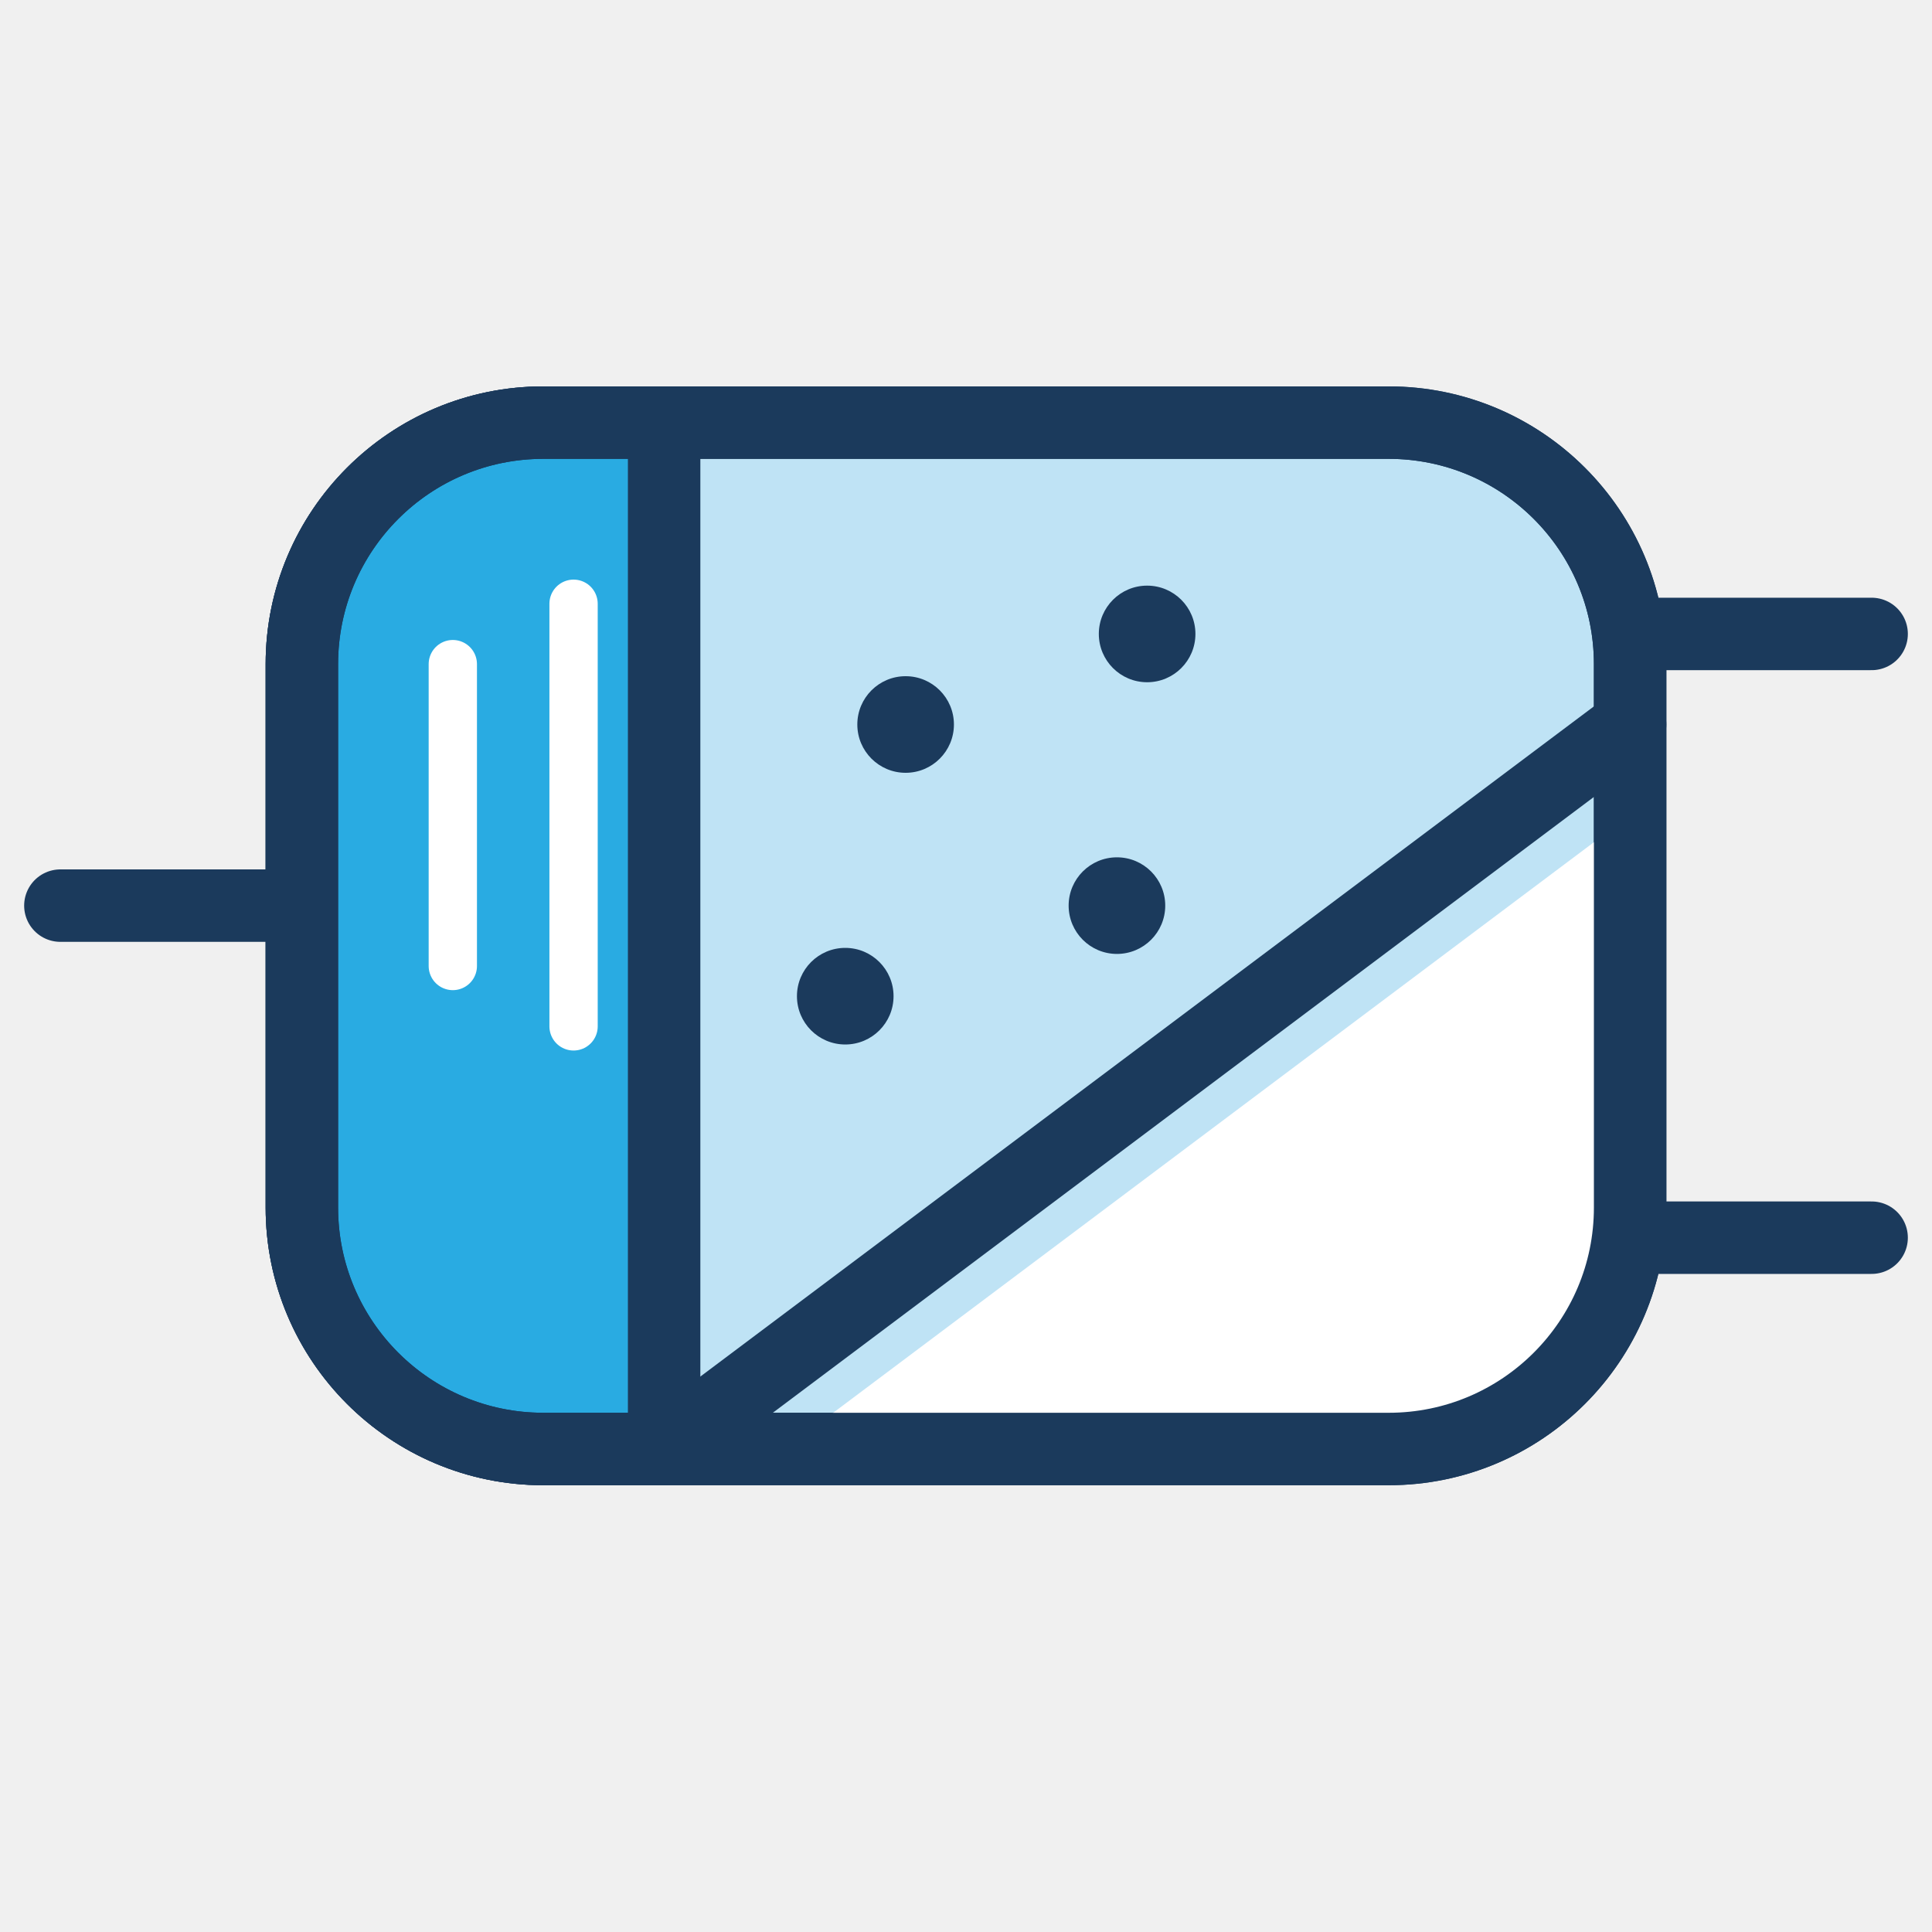
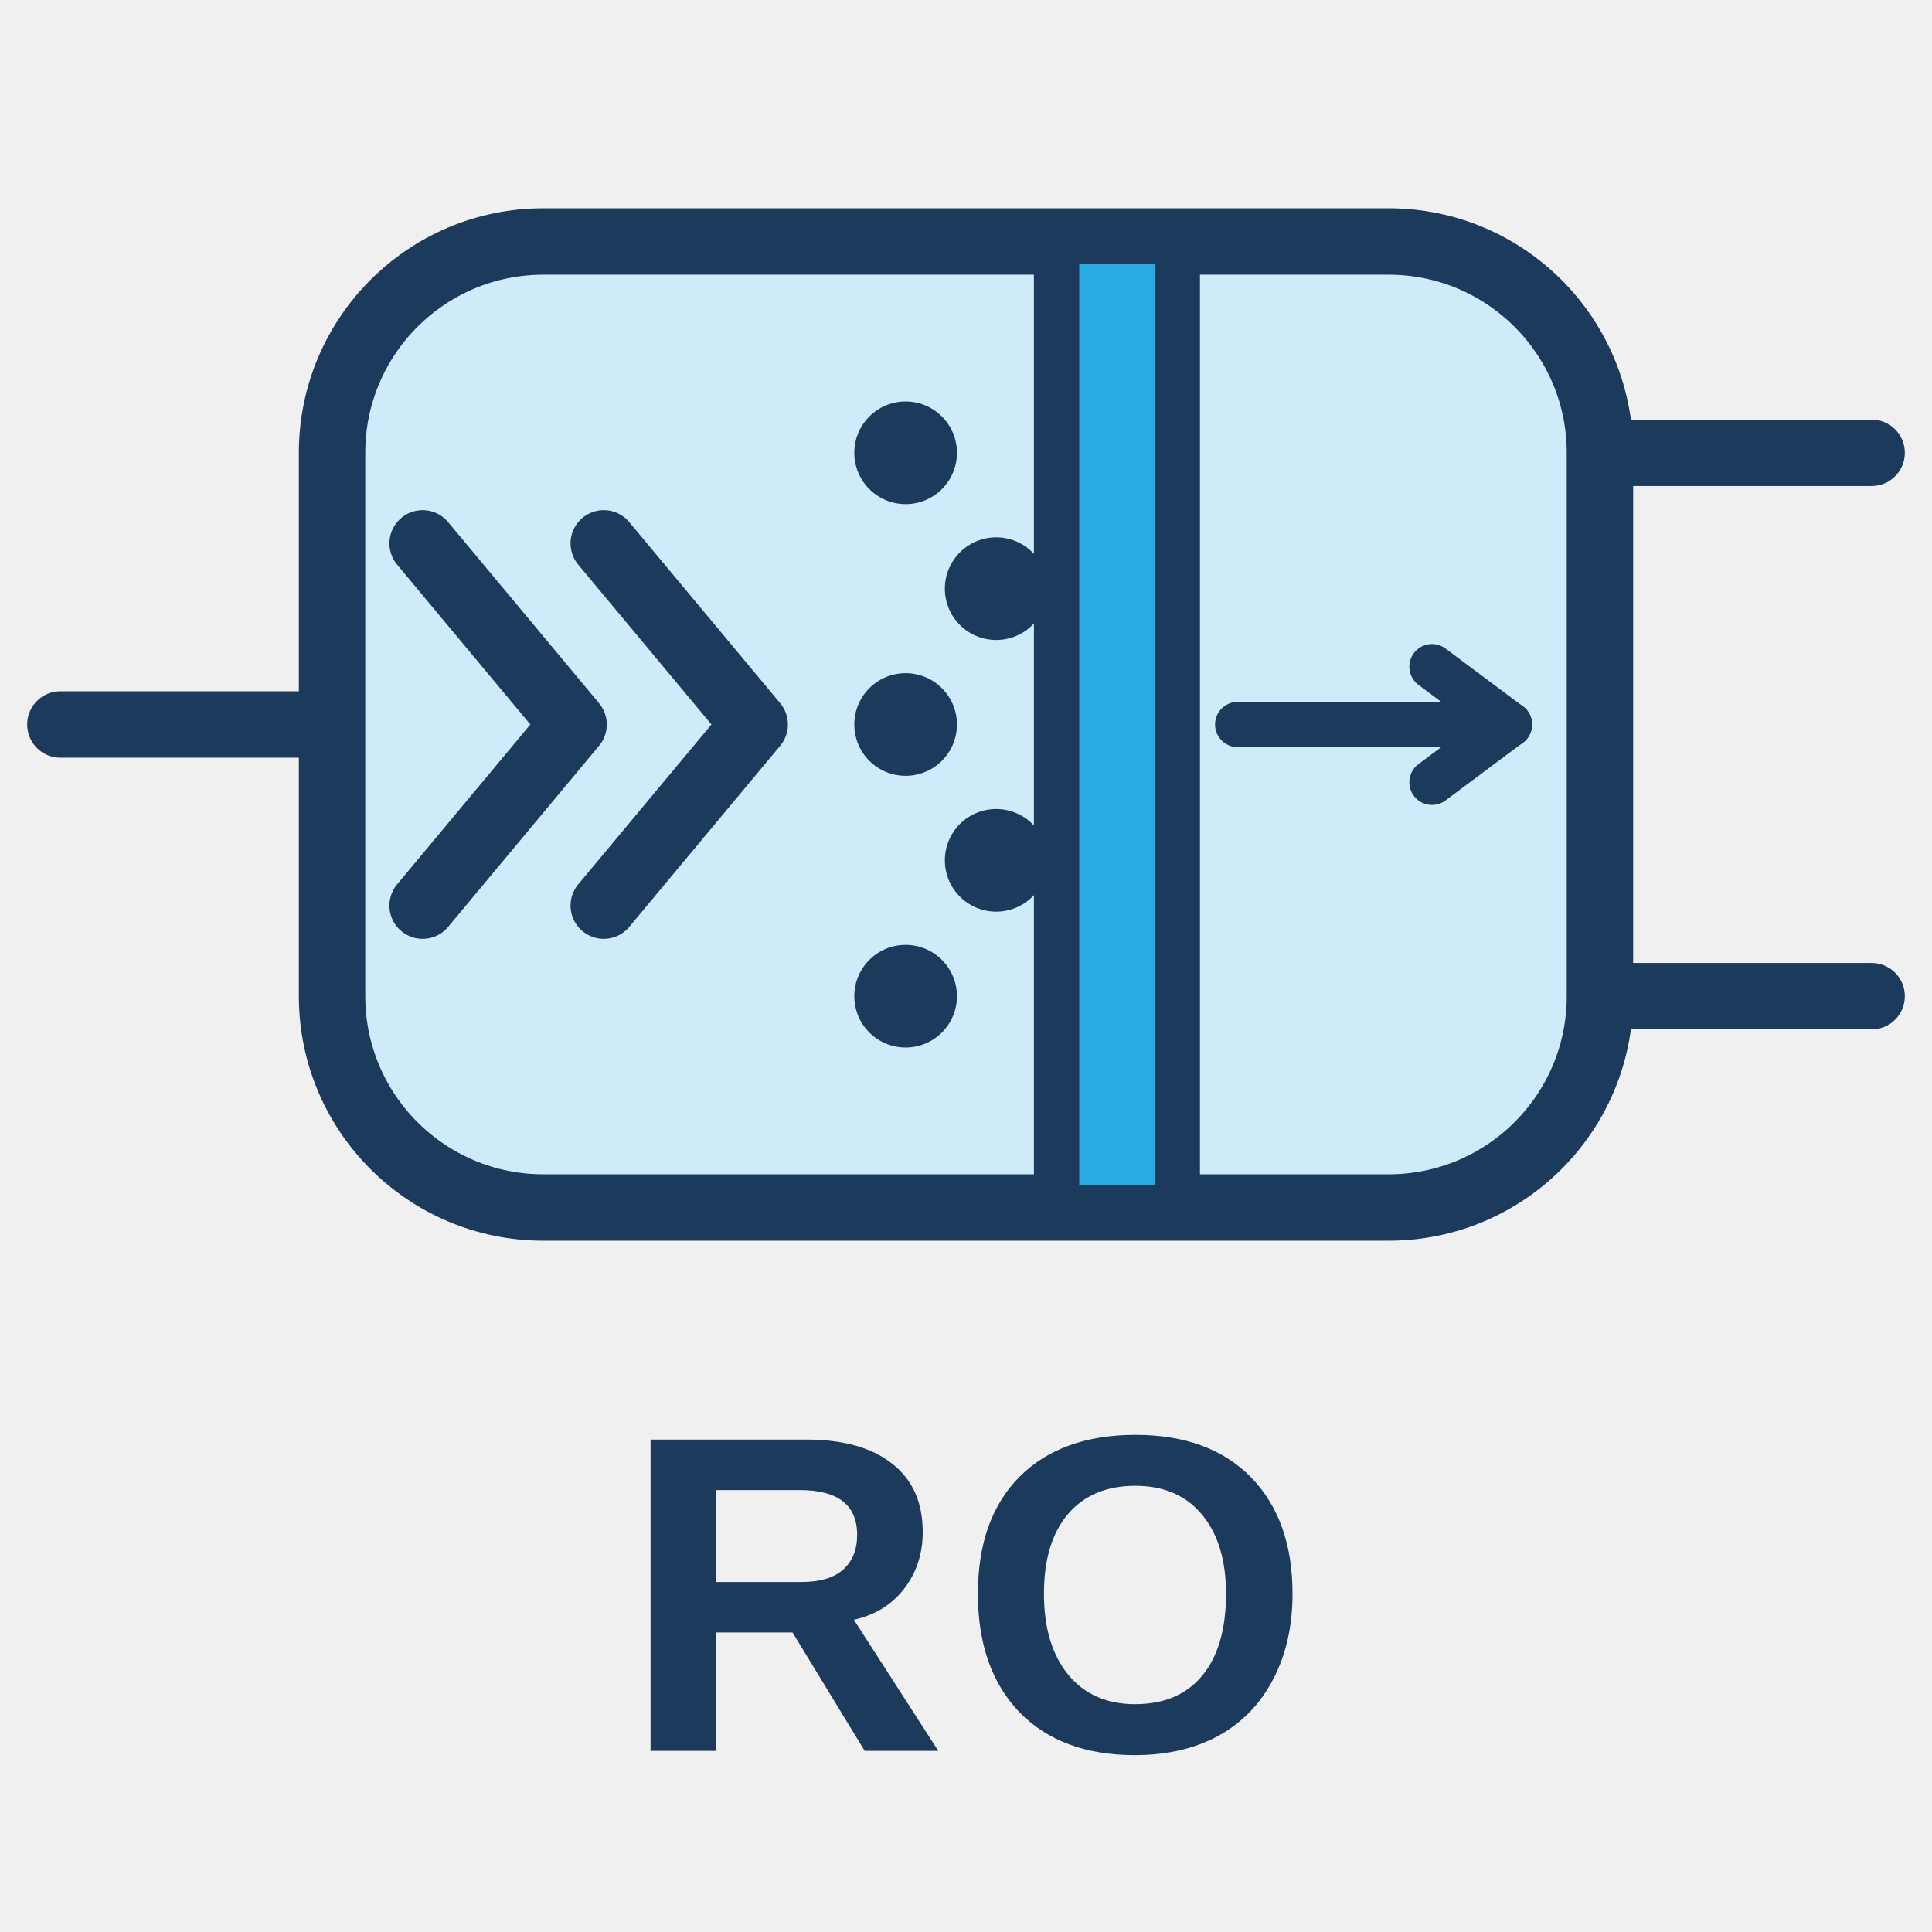
<svg xmlns="http://www.w3.org/2000/svg" viewBox="0 0 64 64">
-   <g stroke="#1B3A5C" stroke-width="2.4" stroke-linejoin="round" stroke-linecap="round">
-     <path d="M2 30 H10" fill="none" />
-     <path d="M54 21 H62" fill="none" />
-     <path d="M54 41 H62" fill="none" />
-     <rect x="10" y="14" width="44" height="34" rx="8" fill="#BFE3F5" />
-     <path d="M26 48 L54 27 v13 a8 8 0 0 1 -8 8 z" fill="#FFFFFF" stroke="none" />
-     <path d="M10 22 a8 8 0 0 1 8-8 h4 v34 h-4 a8 8 0 0 1 -8-8 z" fill="#29ABE2" />
-     <path d="M22 48 L54 24" fill="none" />
-     <rect x="10" y="14" width="44" height="34" rx="8" fill="none" />
-   </g>
-   <g fill="#1B3A5C">
-     <circle cx="30" cy="24" r="1.6" />
-     <circle cx="38" cy="21" r="1.6" />
-     <circle cx="28" cy="33" r="1.6" />
-     <circle cx="37" cy="30" r="1.6" />
-   </g>
-   <g stroke="#FFFFFF" stroke-width="1.6" stroke-linecap="round" fill="none">
-     <path d="M15 22 v10" />
-     <path d="M19 20 v14" />
-   </g>
+   <path d="M2 24 L11 24" fill="none" stroke="#1B3A5C" stroke-width="2.2" stroke-linecap="round" />
+   <path d="M53 15 L62 15" fill="none" stroke="#1B3A5C" stroke-width="2.2" stroke-linecap="round" />
+   <path d="M53 33 L62 33" fill="none" stroke="#1B3A5C" stroke-width="2.2" stroke-linecap="round" />
+   <rect x="11" y="8" width="42" height="32" rx="7" fill="#CFEAF9" stroke="#1B3A5C" stroke-width="2.2" stroke-linejoin="round" />
+   <rect x="35" y="8" width="4" height="32" rx="0" fill="#29ABE2" stroke="#1B3A5C" stroke-width="1.5" stroke-linejoin="round" />
+   <path d="M14 18 l5 6 -5 6" fill="none" stroke="#1B3A5C" stroke-width="2.2" stroke-linejoin="round" stroke-linecap="round" />
+   <path d="M20 18 l5 6 -5 6" fill="none" stroke="#1B3A5C" stroke-width="2.2" stroke-linejoin="round" stroke-linecap="round" />
+   <circle cx="30" cy="15" r="1.7" fill="#1B3A5C" />
+   <circle cx="30" cy="24" r="1.7" fill="#1B3A5C" />
+   <circle cx="30" cy="33" r="1.7" fill="#1B3A5C" />
+   <circle cx="33" cy="19.5" r="1.7" fill="#1B3A5C" />
+   <circle cx="33" cy="28.5" r="1.7" fill="#1B3A5C" />
+   <path d="M41 24 L50 24" fill="none" stroke="#1B3A5C" stroke-width="1.5" stroke-linecap="round" />
+   <path d="M50 24 L47.436 25.915" fill="none" stroke="#1B3A5C" stroke-width="1.5" stroke-linecap="round" />
+   <path d="M50 24 L47.436 22.085" fill="none" stroke="#1B3A5C" stroke-width="1.5" stroke-linecap="round" />
+   <text x="32" y="58" text-anchor="middle" fill="#1B3A5C" font-family="Segoe UI, Arial, sans-serif" font-size="15" font-weight="700" letter-spacing="0.4">RO</text>
</svg>
